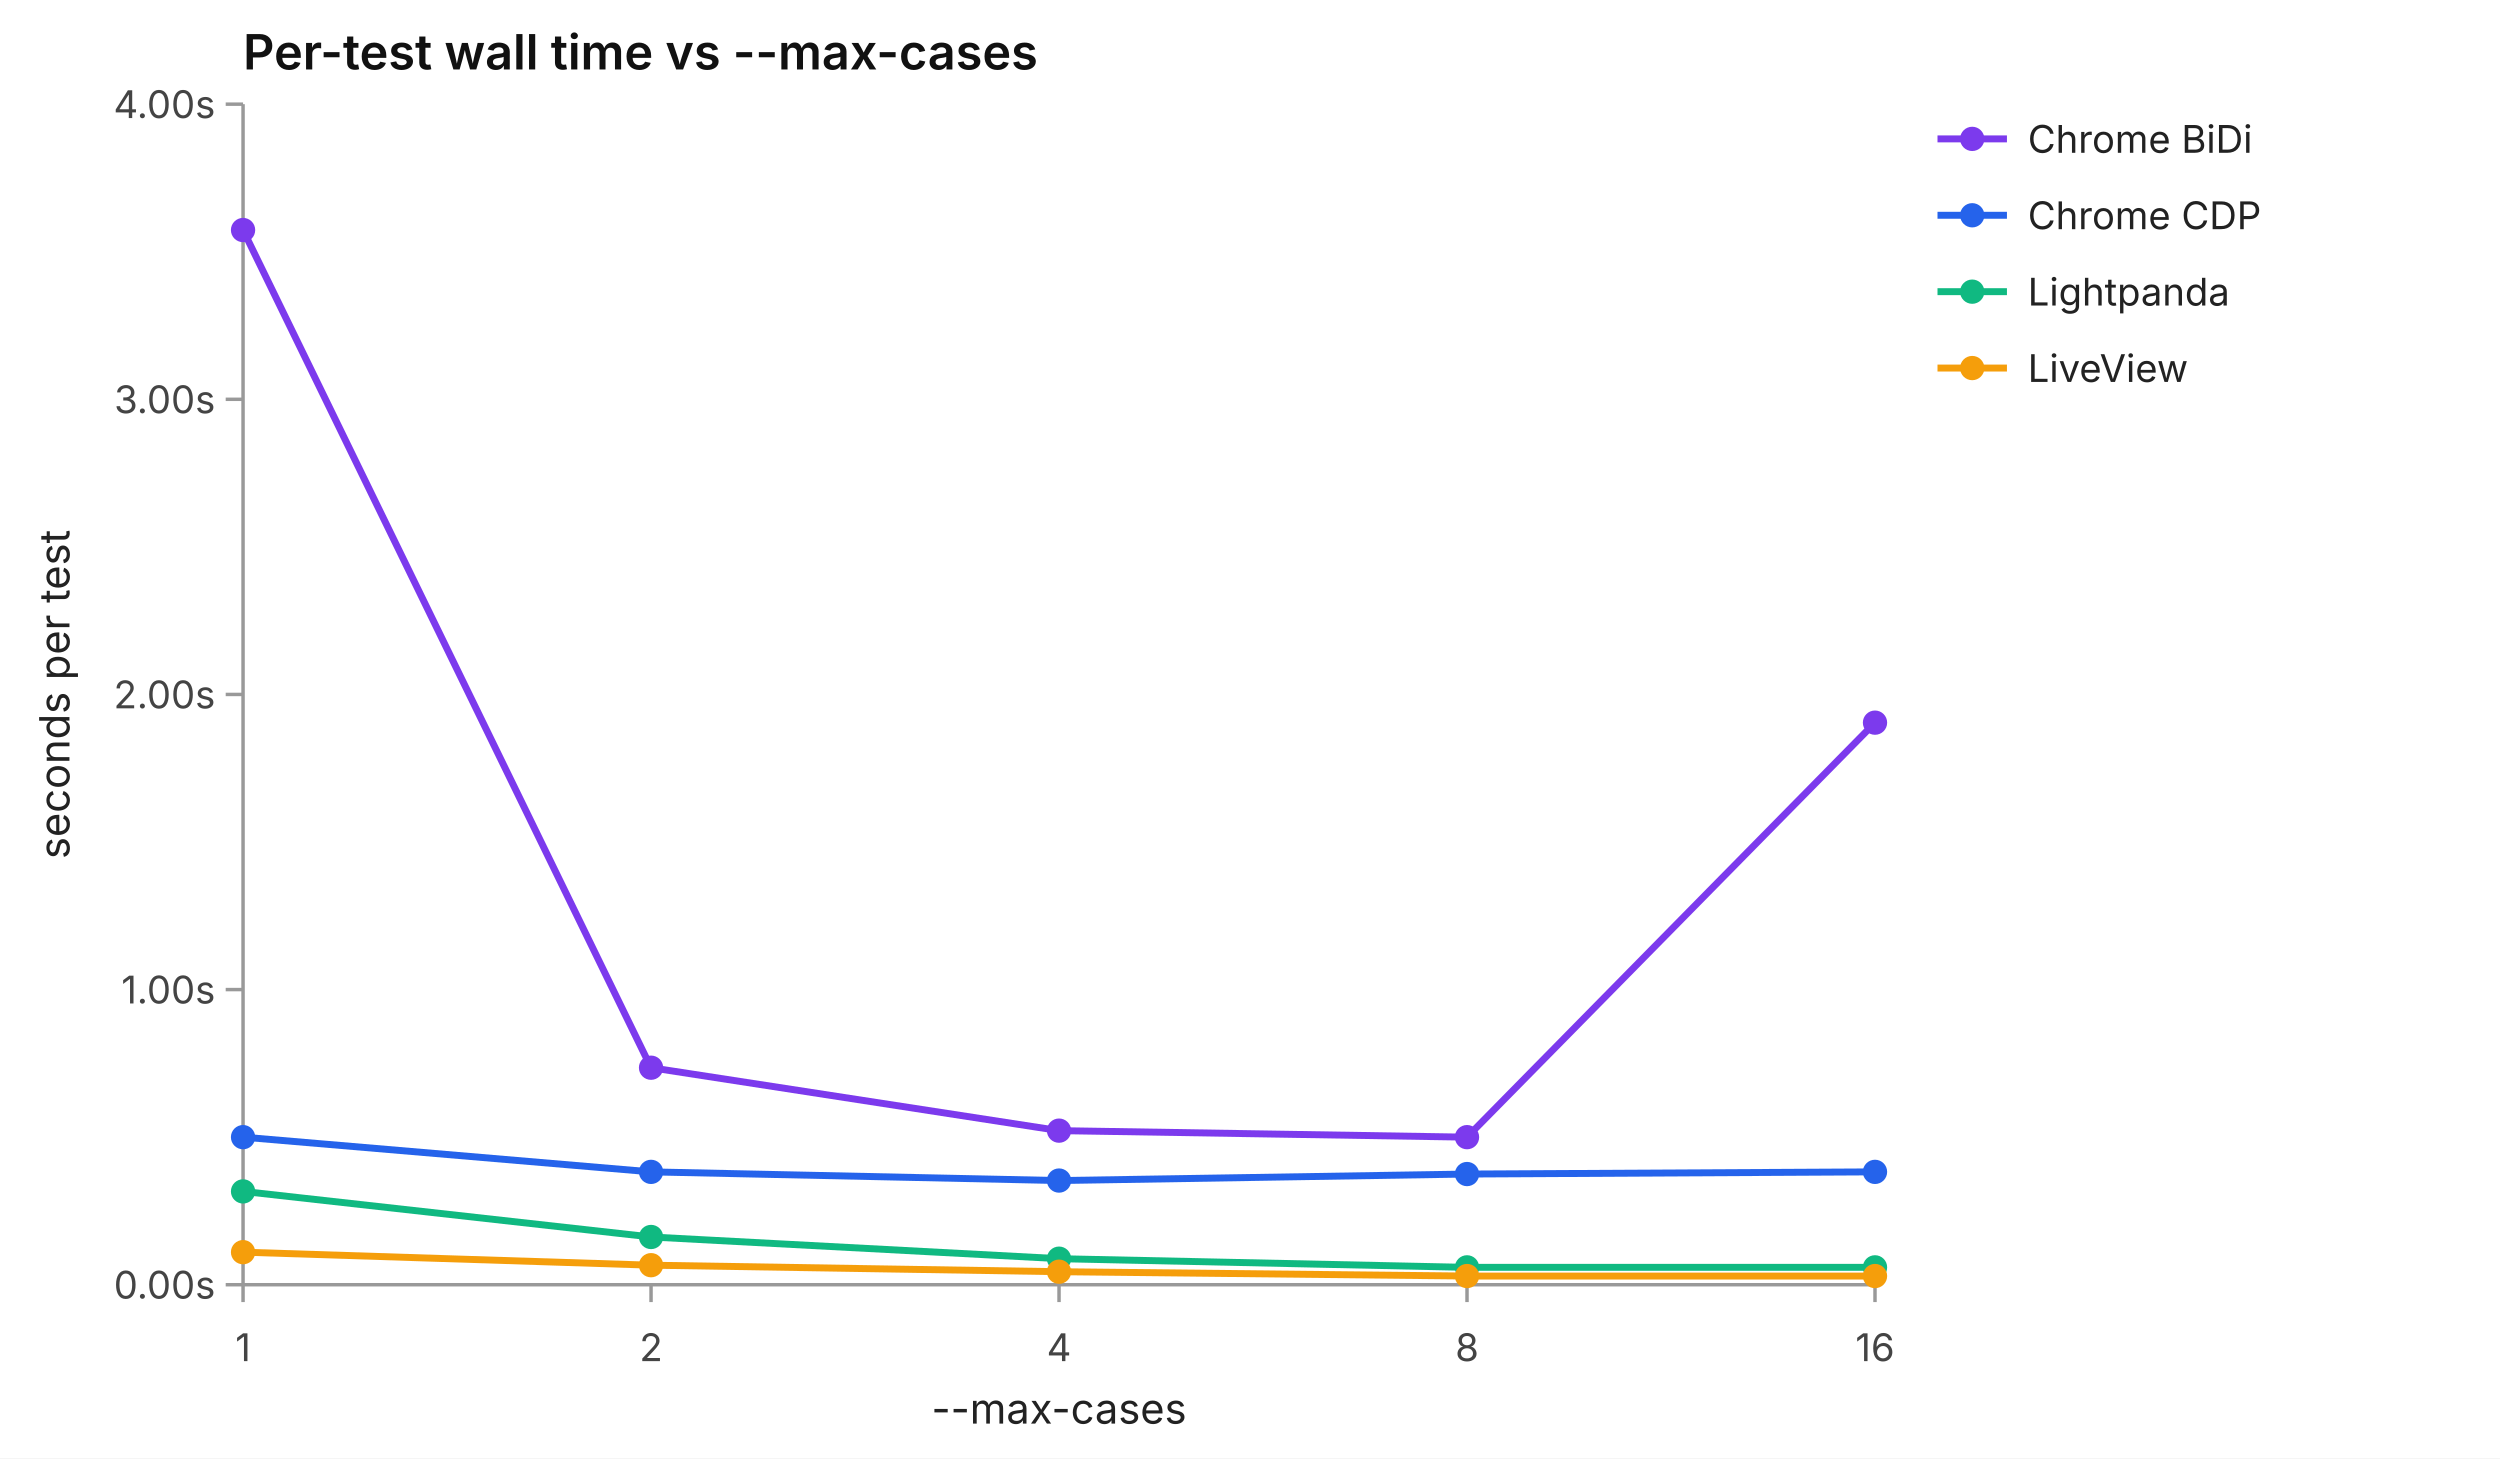
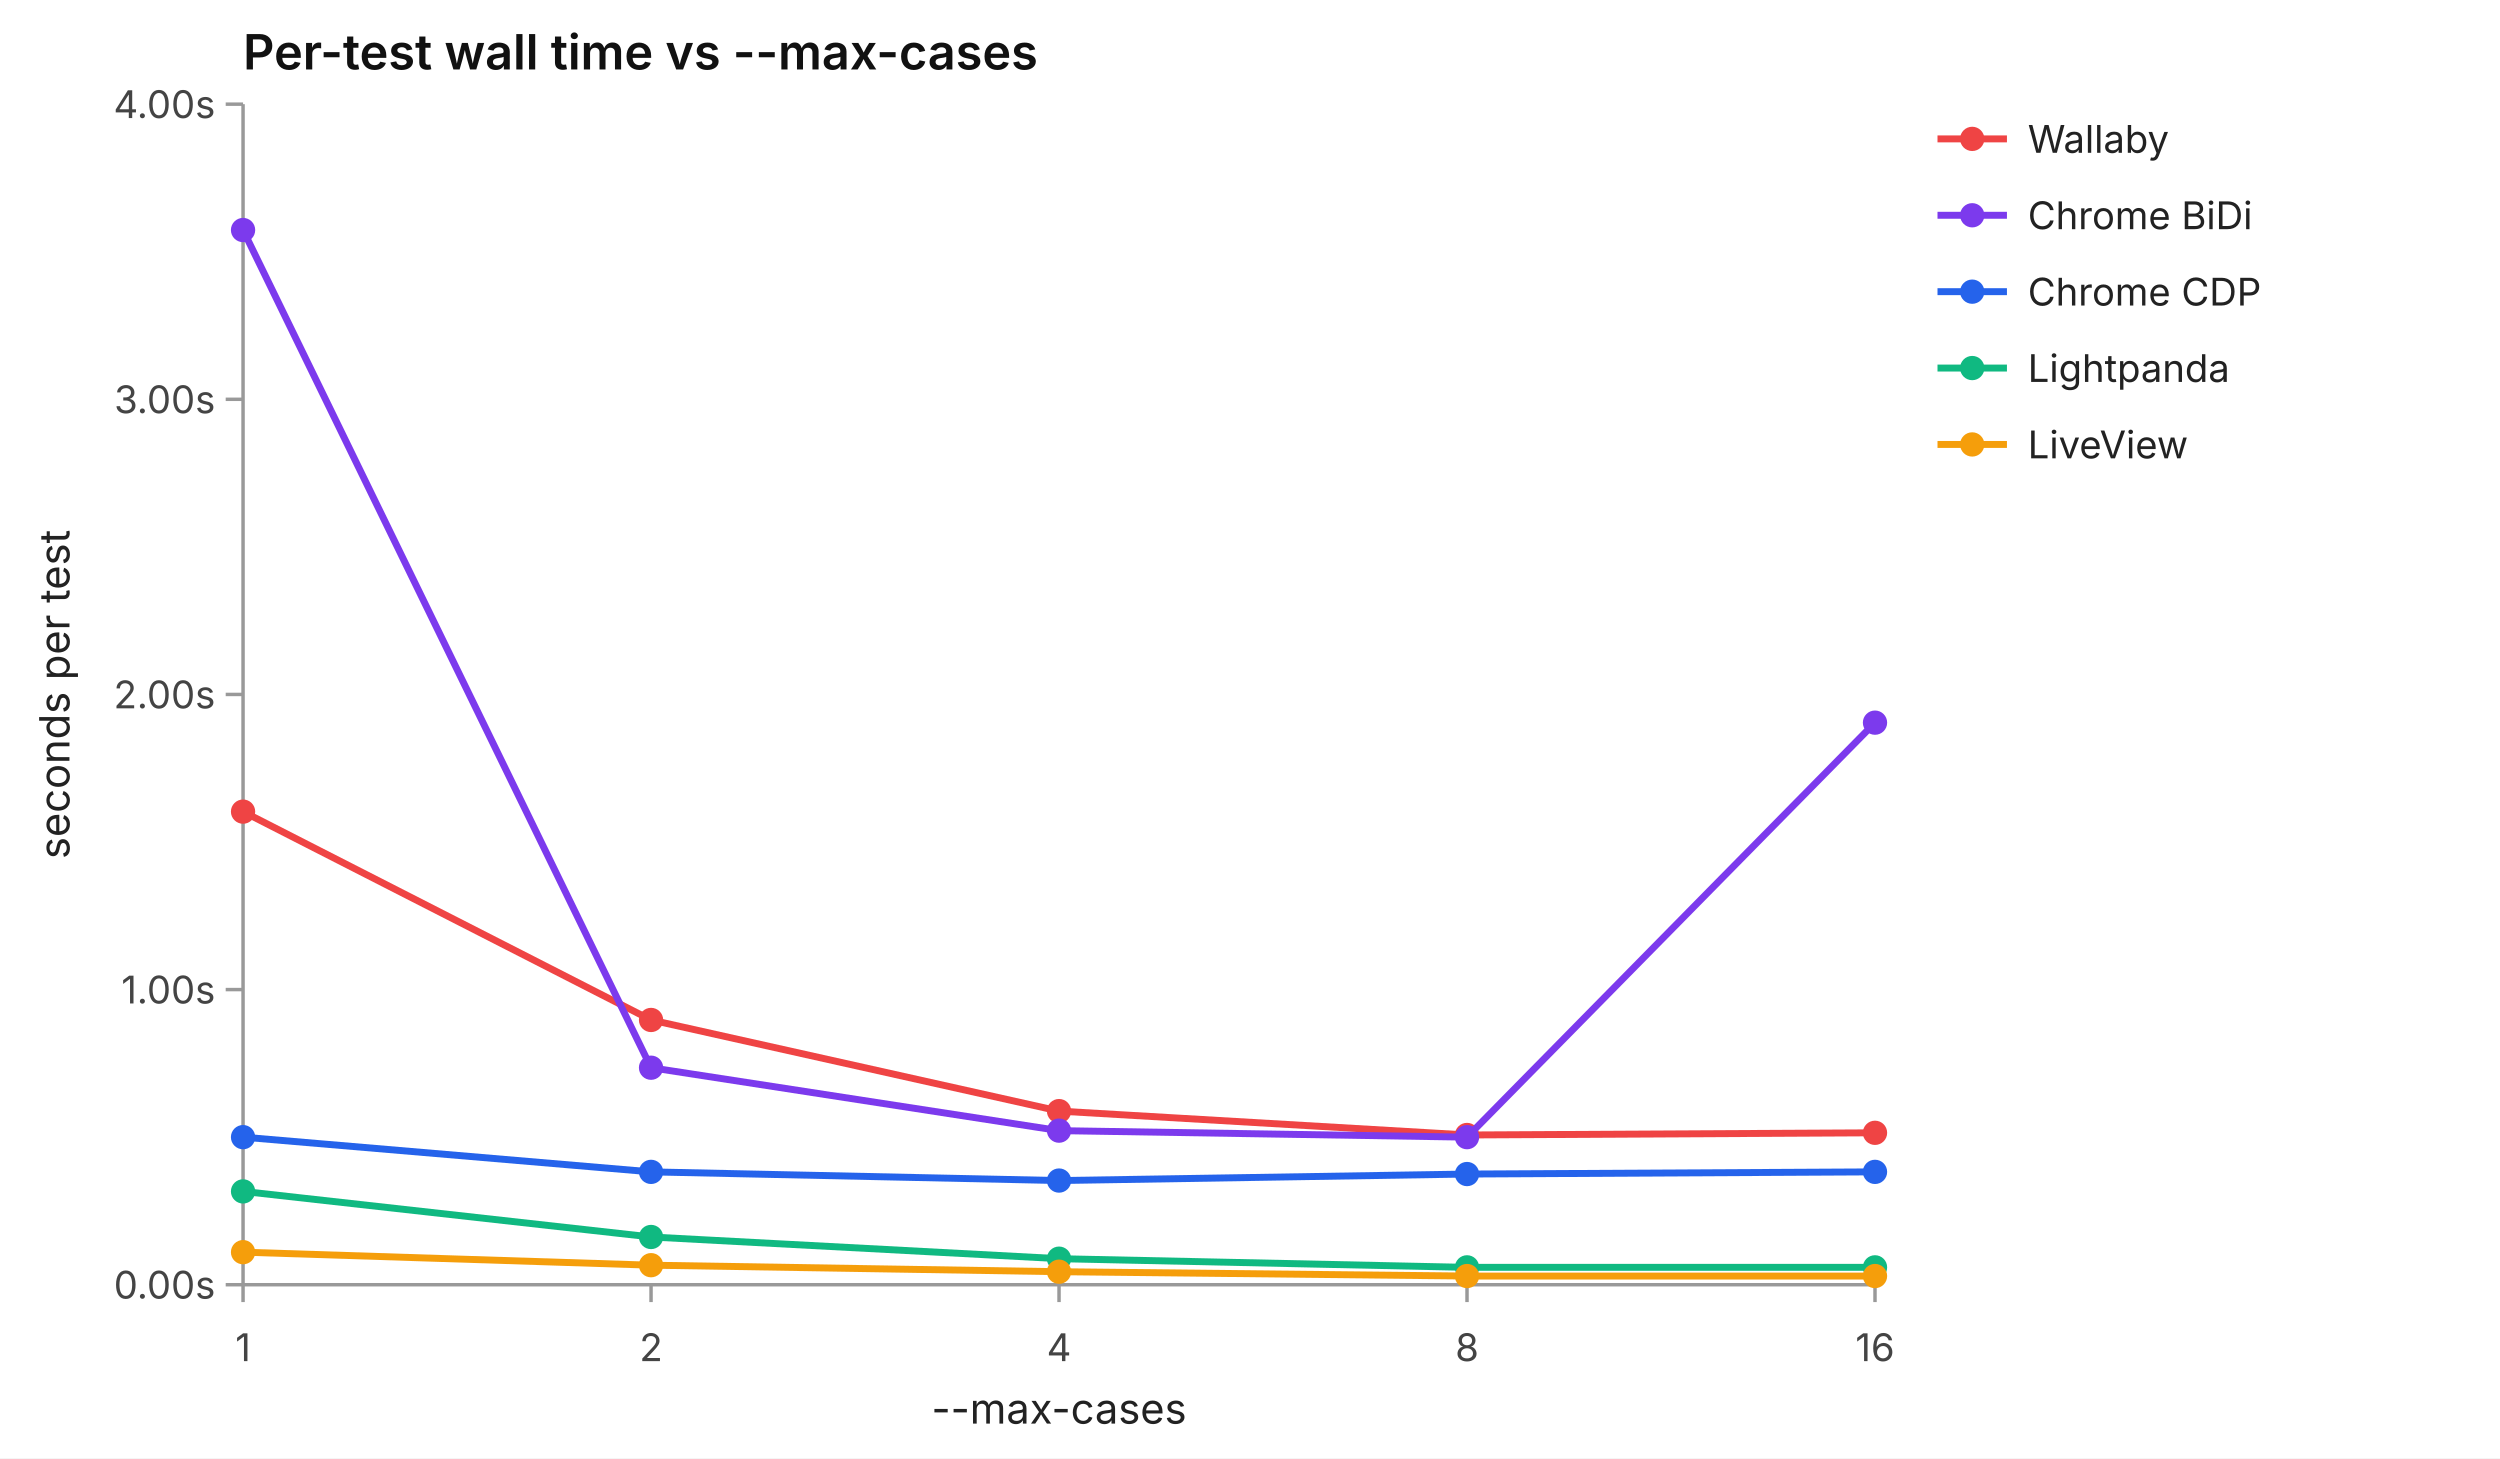
<svg xmlns="http://www.w3.org/2000/svg" viewBox="0 0 720 420" width="720" height="420" font-family="-apple-system, system-ui, sans-serif">
  <rect width="720" height="420" fill="white" />
  <text x="70" y="20" font-size="14" font-weight="600" fill="#111">Per-test wall time vs --max-cases</text>
  <line x1="70" y1="30" x2="70" y2="370" stroke="#999" stroke-width="1" />
  <line x1="70" y1="370" x2="540" y2="370" stroke="#999" stroke-width="1" />
  <line x1="70.0" y1="370" x2="70.0" y2="375" stroke="#999" />
  <text x="70.0" y="392" text-anchor="middle" font-size="11" fill="#444">1</text>
  <line x1="187.5" y1="370" x2="187.5" y2="375" stroke="#999" />
  <text x="187.5" y="392" text-anchor="middle" font-size="11" fill="#444">2</text>
  <line x1="305.0" y1="370" x2="305.0" y2="375" stroke="#999" />
  <text x="305.0" y="392" text-anchor="middle" font-size="11" fill="#444">4</text>
  <line x1="422.5" y1="370" x2="422.5" y2="375" stroke="#999" />
  <text x="422.5" y="392" text-anchor="middle" font-size="11" fill="#444">8</text>
  <line x1="540.0" y1="370" x2="540.0" y2="375" stroke="#999" />
  <text x="540.0" y="392" text-anchor="middle" font-size="11" fill="#444">16</text>
  <text x="305.0" y="410" text-anchor="middle" font-size="12" fill="#222">--max-cases</text>
  <line x1="65" y1="370.0" x2="70" y2="370.0" stroke="#999" />
  <text x="62" y="374.0" text-anchor="end" font-size="11" fill="#444">0.00s</text>
  <line x1="65" y1="285.0" x2="70" y2="285.0" stroke="#999" />
  <text x="62" y="289.0" text-anchor="end" font-size="11" fill="#444">1.00s</text>
  <line x1="65" y1="200.0" x2="70" y2="200.0" stroke="#999" />
  <text x="62" y="204.0" text-anchor="end" font-size="11" fill="#444">2.00s</text>
  <line x1="65" y1="115.0" x2="70" y2="115.0" stroke="#999" />
  <text x="62" y="119.0" text-anchor="end" font-size="11" fill="#444">3.00s</text>
  <line x1="65" y1="30.0" x2="70" y2="30.0" stroke="#999" />
  <text x="62" y="34.0" text-anchor="end" font-size="11" fill="#444">4.00s</text>
  <text x="20" y="200.0" text-anchor="middle" font-size="12" fill="#222" transform="rotate(-90 20 200.0)">seconds per test</text>
+   <path d="M70.0,233.75 L187.5,293.75 L305.0,320.0 L422.5,326.875 L540.0,326.25" stroke="#ef4444" stroke-width="2" fill="none" />
+   <circle cx="70.0" cy="233.75" r="3.5" fill="#ef4444" />
+   <circle cx="187.5" cy="293.75" r="3.5" fill="#ef4444" />
+   <circle cx="305.0" cy="320.0" r="3.5" fill="#ef4444" />
+   <circle cx="422.5" cy="326.875" r="3.5" fill="#ef4444" />
+   <circle cx="540.0" cy="326.25" r="3.5" fill="#ef4444" />
  <path d="M70.0,66.25 L187.5,307.5 L305.0,325.625 L422.5,327.5 L540.0,208.125" stroke="#7c3aed" stroke-width="2" fill="none" />
  <circle cx="70.0" cy="66.25" r="3.5" fill="#7c3aed" />
  <circle cx="187.5" cy="307.5" r="3.5" fill="#7c3aed" />
  <circle cx="305.0" cy="325.625" r="3.5" fill="#7c3aed" />
  <circle cx="422.5" cy="327.5" r="3.5" fill="#7c3aed" />
  <circle cx="540.0" cy="208.125" r="3.5" fill="#7c3aed" />
  <path d="M70.0,327.5 L187.5,337.5 L305.0,340.0 L422.5,338.125 L540.0,337.5" stroke="#2563eb" stroke-width="2" fill="none" />
  <circle cx="70.0" cy="327.5" r="3.5" fill="#2563eb" />
  <circle cx="187.5" cy="337.5" r="3.5" fill="#2563eb" />
  <circle cx="305.0" cy="340.0" r="3.5" fill="#2563eb" />
  <circle cx="422.5" cy="338.125" r="3.5" fill="#2563eb" />
  <circle cx="540.0" cy="337.5" r="3.5" fill="#2563eb" />
  <path d="M70.0,343.125 L187.5,356.25 L305.0,362.5 L422.5,365.0 L540.0,365.0" stroke="#10b981" stroke-width="2" fill="none" />
  <circle cx="70.0" cy="343.125" r="3.5" fill="#10b981" />
  <circle cx="187.5" cy="356.25" r="3.5" fill="#10b981" />
  <circle cx="305.0" cy="362.5" r="3.5" fill="#10b981" />
  <circle cx="422.5" cy="365.0" r="3.5" fill="#10b981" />
  <circle cx="540.0" cy="365.0" r="3.5" fill="#10b981" />
  <path d="M70.0,360.625 L187.5,364.375 L305.0,366.25 L422.5,367.5 L540.0,367.5" stroke="#f59e0b" stroke-width="2" fill="none" />
  <circle cx="70.0" cy="360.625" r="3.5" fill="#f59e0b" />
  <circle cx="187.5" cy="364.375" r="3.5" fill="#f59e0b" />
  <circle cx="305.0" cy="366.25" r="3.5" fill="#f59e0b" />
  <circle cx="422.5" cy="367.5" r="3.5" fill="#f59e0b" />
  <circle cx="540.0" cy="367.5" r="3.5" fill="#f59e0b" />
-   <line x1="558" y1="40" x2="578" y2="40" stroke="#7c3aed" stroke-width="2" />
-   <circle cx="568.0" cy="40" r="3.5" fill="#7c3aed" />
-   <text x="584" y="44" font-size="11" fill="#222">Chrome BiDi</text>
-   <line x1="558" y1="62" x2="578" y2="62" stroke="#2563eb" stroke-width="2" />
-   <circle cx="568.0" cy="62" r="3.5" fill="#2563eb" />
-   <text x="584" y="66" font-size="11" fill="#222">Chrome CDP</text>
-   <line x1="558" y1="84" x2="578" y2="84" stroke="#10b981" stroke-width="2" />
-   <circle cx="568.0" cy="84" r="3.5" fill="#10b981" />
-   <text x="584" y="88" font-size="11" fill="#222">Lightpanda</text>
-   <line x1="558" y1="106" x2="578" y2="106" stroke="#f59e0b" stroke-width="2" />
-   <circle cx="568.0" cy="106" r="3.5" fill="#f59e0b" />
-   <text x="584" y="110" font-size="11" fill="#222">LiveView</text>
+   <line x1="558" y1="40" x2="578" y2="40" stroke="#ef4444" stroke-width="2" />
+   <circle cx="568.0" cy="40" r="3.5" fill="#ef4444" />
+   <text x="584" y="44" font-size="11" fill="#222">Wallaby</text>
+   <line x1="558" y1="62" x2="578" y2="62" stroke="#7c3aed" stroke-width="2" />
+   <circle cx="568.0" cy="62" r="3.5" fill="#7c3aed" />
+   <text x="584" y="66" font-size="11" fill="#222">Chrome BiDi</text>
+   <line x1="558" y1="84" x2="578" y2="84" stroke="#2563eb" stroke-width="2" />
+   <circle cx="568.0" cy="84" r="3.5" fill="#2563eb" />
+   <text x="584" y="88" font-size="11" fill="#222">Chrome CDP</text>
+   <line x1="558" y1="106" x2="578" y2="106" stroke="#10b981" stroke-width="2" />
+   <circle cx="568.0" cy="106" r="3.5" fill="#10b981" />
+   <text x="584" y="110" font-size="11" fill="#222">Lightpanda</text>
+   <line x1="558" y1="128" x2="578" y2="128" stroke="#f59e0b" stroke-width="2" />
+   <circle cx="568.0" cy="128" r="3.5" fill="#f59e0b" />
+   <text x="584" y="132" font-size="11" fill="#222">LiveView</text>
</svg>
